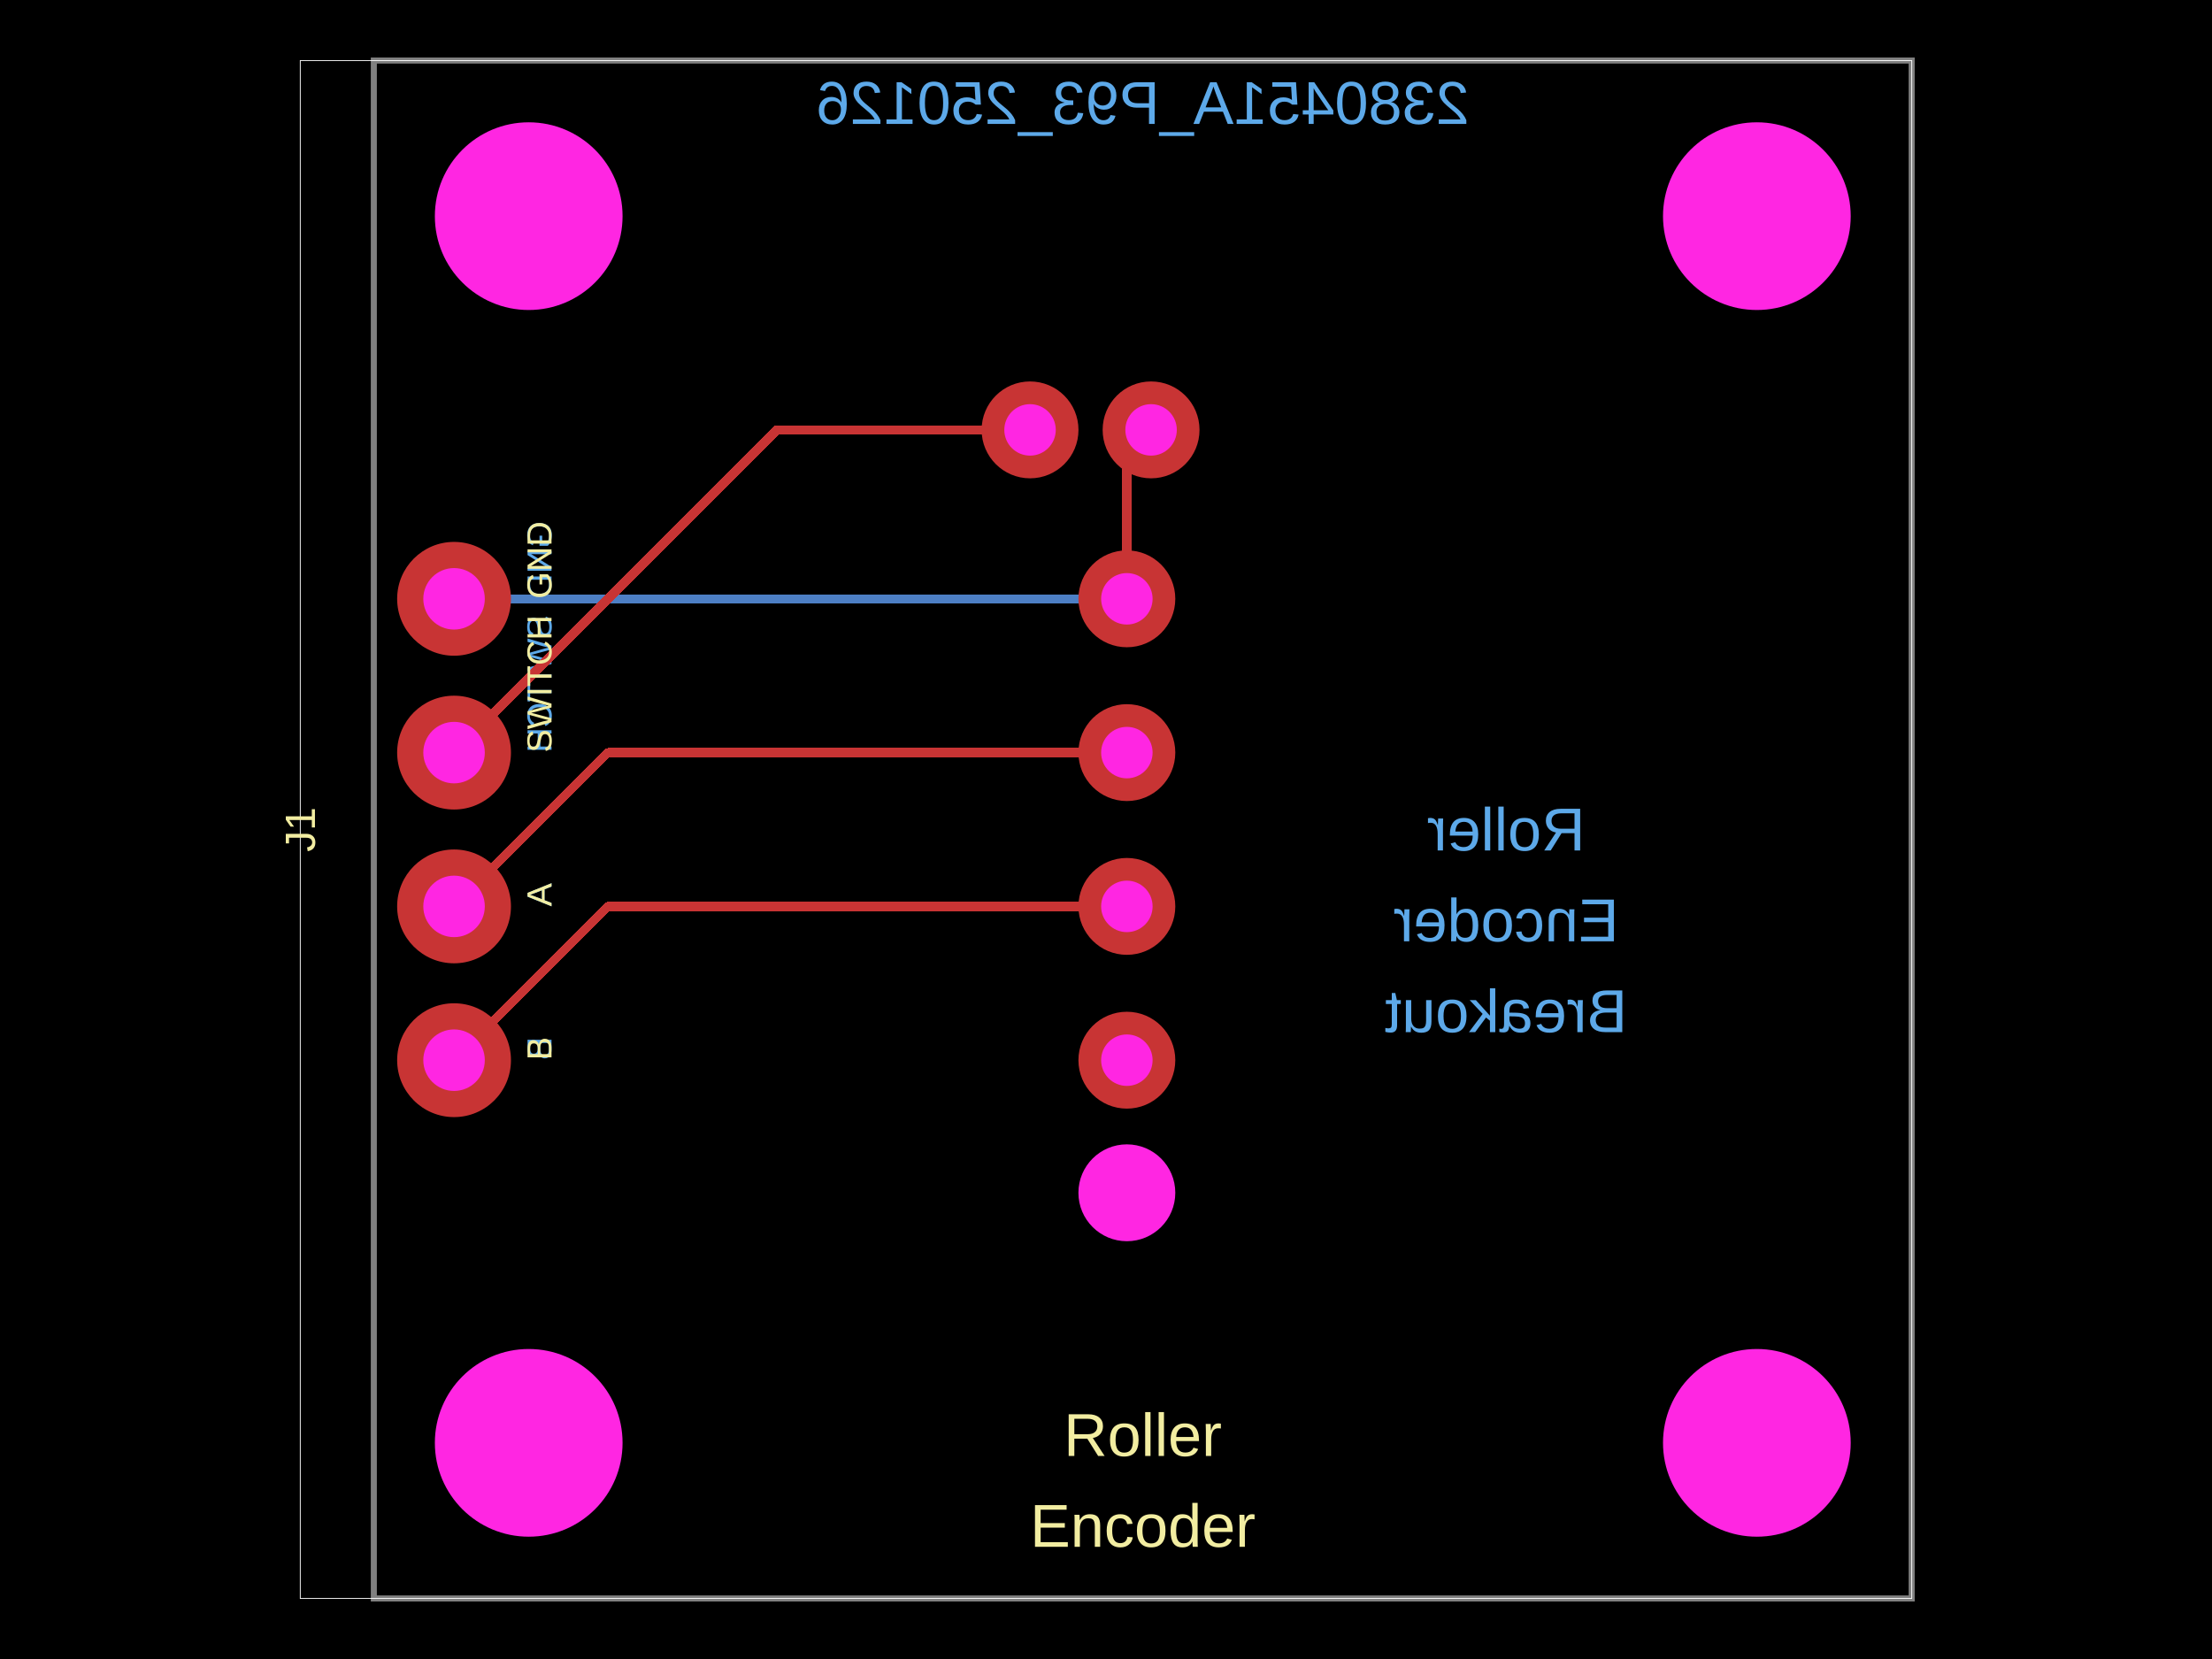
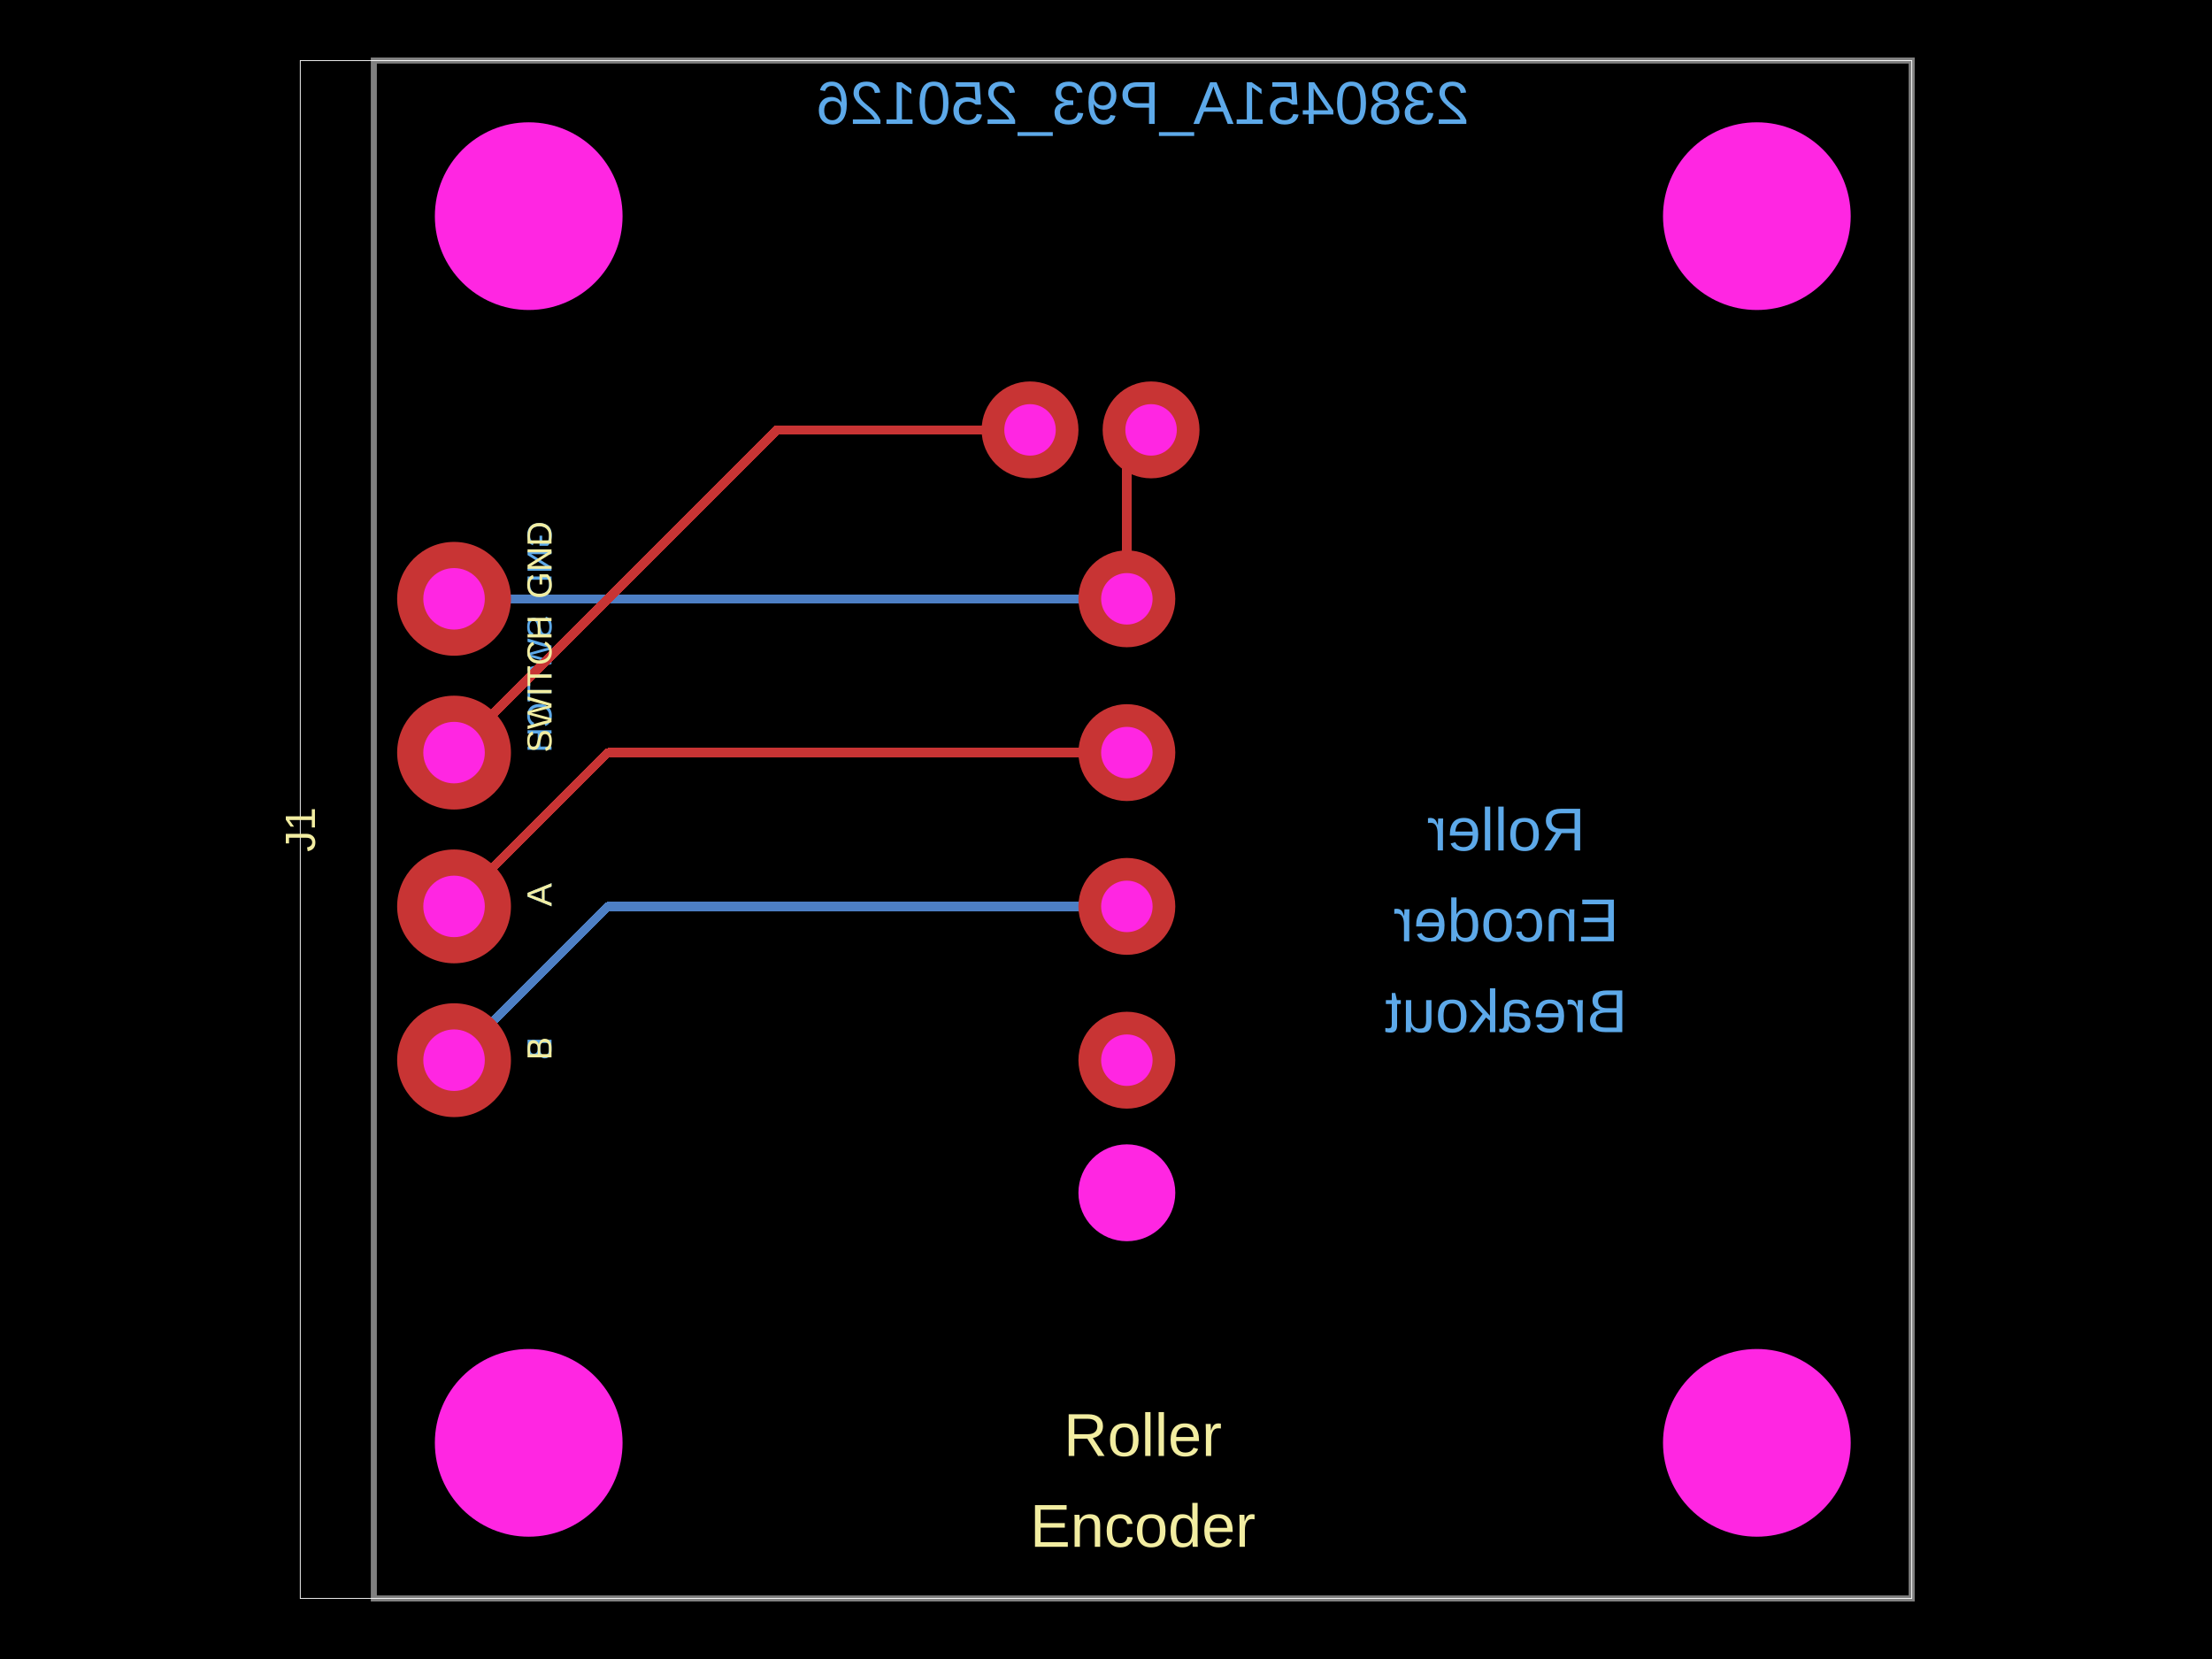
- <svg xmlns="http://www.w3.org/2000/svg" width="800" height="600" data-software-used-string="@tscircuit/core@0.0.931">
+ <svg xmlns="http://www.w3.org/2000/svg" width="800" height="600" data-software-used-string="@tscircuit/core@0.0.955">
  <style />
  <rect class="boundary" x="0" y="0" fill="#000" width="800" height="600" data-type="pcb_background" data-pcb-layer="global" />
  <rect class="pcb-boundary" fill="none" stroke="#fff" stroke-width="0.3" x="108.595" y="21.898" width="582.81" height="556.204" data-type="pcb_boundary" data-pcb-layer="global" />
  <path class="pcb-board" d="M 135.201 578.102 L 691.405 578.102 L 691.405 21.898 L 135.201 21.898 Z" fill="none" stroke="rgba(255, 255, 255, 0.5)" stroke-width="2.19" data-type="pcb_board" data-pcb-layer="board" />
+   <path class="pcb-trace" stroke="rgb(77, 127, 196)" fill="none" d="M 407.544 327.81 L 219.836 327.81" stroke-width="3.285" stroke-linecap="round" stroke-linejoin="round" shape-rendering="crispEdges" data-type="pcb_trace" data-pcb-layer="bottom" />
+   <path class="pcb-trace" stroke="rgb(77, 127, 196)" fill="none" d="M 219.836 327.81 L 164.215 383.431" stroke-width="3.285" stroke-linecap="round" stroke-linejoin="round" shape-rendering="crispEdges" data-type="pcb_trace" data-pcb-layer="bottom" />
  <path class="pcb-trace" stroke="rgb(77, 127, 196)" fill="none" d="M 407.544 216.569 L 164.215 216.569" stroke-width="3.285" stroke-linecap="round" stroke-linejoin="round" shape-rendering="crispEdges" data-type="pcb_trace" data-pcb-layer="bottom" />
  <path class="pcb-trace" stroke="rgb(77, 127, 196)" fill="none" d="M 164.215 216.569 L 164.215 216.569" stroke-width="3.285" stroke-linecap="round" stroke-linejoin="round" shape-rendering="crispEdges" data-type="pcb_trace" data-pcb-layer="bottom" />
  <text x="0" y="0" dx="0" dy="0" fill="#5da9e9" font-family="Arial, sans-serif" font-size="12.613" text-anchor="end" dominant-baseline="central" transform="matrix(-6.123233995736766e-17,1,1,6.123233995736766e-17,195.0912,383.4307)" class="pcb-silkscreen-text pcb-silkscreen-bottom" data-pcb-silkscreen-text-id="pcb_component_0" stroke="none" data-type="pcb_silkscreen_text" data-pcb-layer="bottom">B</text>
  <text x="0" y="0" dx="0" dy="0" fill="#5da9e9" font-family="Arial, sans-serif" font-size="12.613" text-anchor="end" dominant-baseline="central" transform="matrix(-6.123233995736766e-17,1,1,6.123233995736766e-17,195.0912,327.8102)" class="pcb-silkscreen-text pcb-silkscreen-bottom" data-pcb-silkscreen-text-id="pcb_component_0" stroke="none" data-type="pcb_silkscreen_text" data-pcb-layer="bottom">A</text>
  <text x="0" y="0" dx="0" dy="0" fill="#5da9e9" font-family="Arial, sans-serif" font-size="12.613" text-anchor="end" dominant-baseline="central" transform="matrix(-6.123233995736766e-17,1,1,6.123233995736766e-17,195.0912,272.1898)" class="pcb-silkscreen-text pcb-silkscreen-bottom" data-pcb-silkscreen-text-id="pcb_component_0" stroke="none" data-type="pcb_silkscreen_text" data-pcb-layer="bottom">SWITCH</text>
  <text x="0" y="0" dx="0" dy="0" fill="#5da9e9" font-family="Arial, sans-serif" font-size="12.613" text-anchor="end" dominant-baseline="central" transform="matrix(-6.123233995736766e-17,1,1,6.123233995736766e-17,195.0912,216.5693)" class="pcb-silkscreen-text pcb-silkscreen-bottom" data-pcb-silkscreen-text-id="pcb_component_0" stroke="none" data-type="pcb_silkscreen_text" data-pcb-layer="bottom">GND</text>
  <text x="0" y="0" dx="0" dy="0" fill="#5da9e9" font-family="Arial, sans-serif" font-size="21.898" text-anchor="middle" dominant-baseline="central" transform="matrix(-1,0,0,1,544.6898,300)" class="pcb-silkscreen-text pcb-silkscreen-bottom" data-pcb-silkscreen-text-id="null" stroke="none" data-type="pcb_silkscreen_text" data-pcb-layer="bottom">Roller</text>
  <text x="0" y="0" dx="0" dy="0" fill="#5da9e9" font-family="Arial, sans-serif" font-size="21.898" text-anchor="middle" dominant-baseline="central" transform="matrix(-1,0,0,1,544.6898,332.8467)" class="pcb-silkscreen-text pcb-silkscreen-bottom" data-pcb-silkscreen-text-id="null" stroke="none" data-type="pcb_silkscreen_text" data-pcb-layer="bottom">Encoder</text>
  <text x="0" y="0" dx="0" dy="0" fill="#5da9e9" font-family="Arial, sans-serif" font-size="21.898" text-anchor="middle" dominant-baseline="central" transform="matrix(-1,0,0,1,544.6898,365.6934)" class="pcb-silkscreen-text pcb-silkscreen-bottom" data-pcb-silkscreen-text-id="null" stroke="none" data-type="pcb_silkscreen_text" data-pcb-layer="bottom">Breakout</text>
  <text x="0" y="0" dx="0" dy="0" fill="#5da9e9" font-family="Arial, sans-serif" font-size="21.898" text-anchor="middle" dominant-baseline="central" transform="matrix(-1,0,0,1,413.3029,37.22628)" class="pcb-silkscreen-text pcb-silkscreen-bottom" data-pcb-silkscreen-text-id="null" stroke="none" data-type="pcb_silkscreen_text" data-pcb-layer="bottom">2380451A_P93_250126</text>
  <path class="pcb-trace" stroke="rgb(200, 52, 52)" fill="none" d="M 372.529 155.474 L 280.931 155.474" stroke-width="3.285" stroke-linecap="round" stroke-linejoin="round" shape-rendering="crispEdges" data-type="pcb_trace" data-pcb-layer="top" />
  <path class="pcb-trace" stroke="rgb(200, 52, 52)" fill="none" d="M 280.931 155.474 L 164.215 272.19" stroke-width="3.285" stroke-linecap="round" stroke-linejoin="round" shape-rendering="crispEdges" data-type="pcb_trace" data-pcb-layer="top" />
-   <path class="pcb-trace" stroke="rgb(200, 52, 52)" fill="none" d="M 407.544 327.81 L 219.836 327.81" stroke-width="3.285" stroke-linecap="round" stroke-linejoin="round" shape-rendering="crispEdges" data-type="pcb_trace" data-pcb-layer="top" />
-   <path class="pcb-trace" stroke="rgb(200, 52, 52)" fill="none" d="M 219.836 327.81 L 164.215 383.431" stroke-width="3.285" stroke-linecap="round" stroke-linejoin="round" shape-rendering="crispEdges" data-type="pcb_trace" data-pcb-layer="top" />
  <path class="pcb-trace" stroke="rgb(200, 52, 52)" fill="none" d="M 407.544 272.19 L 219.836 272.19" stroke-width="3.285" stroke-linecap="round" stroke-linejoin="round" shape-rendering="crispEdges" data-type="pcb_trace" data-pcb-layer="top" />
  <path class="pcb-trace" stroke="rgb(200, 52, 52)" fill="none" d="M 219.836 272.19 L 164.215 327.81" stroke-width="3.285" stroke-linecap="round" stroke-linejoin="round" shape-rendering="crispEdges" data-type="pcb_trace" data-pcb-layer="top" />
  <path class="pcb-trace" stroke="rgb(200, 52, 52)" fill="none" d="M 407.544 216.569 L 407.544 164.234" stroke-width="3.285" stroke-linecap="round" stroke-linejoin="round" shape-rendering="crispEdges" data-type="pcb_trace" data-pcb-layer="top" />
  <path class="pcb-trace" stroke="rgb(200, 52, 52)" fill="none" d="M 407.544 164.234 L 416.303 155.474" stroke-width="3.285" stroke-linecap="round" stroke-linejoin="round" shape-rendering="crispEdges" data-type="pcb_trace" data-pcb-layer="top" />
  <text x="0" y="0" dx="0" dy="0" fill="#f2eda1" font-family="Arial, sans-serif" font-size="12.613" text-anchor="start" dominant-baseline="central" transform="matrix(6.123233995736766e-17,-1,1,6.123233995736766e-17,195.0912,383.4307)" class="pcb-silkscreen-text pcb-silkscreen-top" data-pcb-silkscreen-text-id="pcb_component_0" stroke="none" data-type="pcb_silkscreen_text" data-pcb-layer="top">B</text>
  <text x="0" y="0" dx="0" dy="0" fill="#f2eda1" font-family="Arial, sans-serif" font-size="12.613" text-anchor="start" dominant-baseline="central" transform="matrix(6.123233995736766e-17,-1,1,6.123233995736766e-17,195.0912,327.8102)" class="pcb-silkscreen-text pcb-silkscreen-top" data-pcb-silkscreen-text-id="pcb_component_0" stroke="none" data-type="pcb_silkscreen_text" data-pcb-layer="top">A</text>
  <text x="0" y="0" dx="0" dy="0" fill="#f2eda1" font-family="Arial, sans-serif" font-size="12.613" text-anchor="start" dominant-baseline="central" transform="matrix(6.123233995736766e-17,-1,1,6.123233995736766e-17,195.0912,272.1898)" class="pcb-silkscreen-text pcb-silkscreen-top" data-pcb-silkscreen-text-id="pcb_component_0" stroke="none" data-type="pcb_silkscreen_text" data-pcb-layer="top">SWITCH</text>
  <text x="0" y="0" dx="0" dy="0" fill="#f2eda1" font-family="Arial, sans-serif" font-size="12.613" text-anchor="start" dominant-baseline="central" transform="matrix(6.123233995736766e-17,-1,1,6.123233995736766e-17,195.0912,216.5693)" class="pcb-silkscreen-text pcb-silkscreen-top" data-pcb-silkscreen-text-id="pcb_component_0" stroke="none" data-type="pcb_silkscreen_text" data-pcb-layer="top">GND</text>
  <text x="0" y="0" dx="0" dy="0" fill="#f2eda1" font-family="Arial, sans-serif" font-size="15.328" text-anchor="middle" dominant-baseline="central" transform="matrix(6.123233995736766e-17,-1,1,6.123233995736766e-17,108.5949,300)" class="pcb-silkscreen-text pcb-silkscreen-top" data-pcb-silkscreen-text-id="pcb_component_0" stroke="none" data-type="pcb_silkscreen_text" data-pcb-layer="top">J1</text>
  <text x="0" y="0" dx="0" dy="0" fill="#f2eda1" font-family="Arial, sans-serif" font-size="21.898" text-anchor="middle" dominant-baseline="central" transform="matrix(1,0,0,1,413.3029,518.9781)" class="pcb-silkscreen-text pcb-silkscreen-top" data-pcb-silkscreen-text-id="null" stroke="none" data-type="pcb_silkscreen_text" data-pcb-layer="top">Roller</text>
  <text x="0" y="0" dx="0" dy="0" fill="#f2eda1" font-family="Arial, sans-serif" font-size="21.898" text-anchor="middle" dominant-baseline="central" transform="matrix(1,0,0,1,413.3029,551.8248)" class="pcb-silkscreen-text pcb-silkscreen-top" data-pcb-silkscreen-text-id="null" stroke="none" data-type="pcb_silkscreen_text" data-pcb-layer="top">Encoder</text>
  <g data-type="pcb_plated_hole" data-pcb-layer="through">
    <circle class="pcb-hole-outer" fill="rgb(200, 52, 52)" cx="164.215" cy="383.431" r="20.584" data-type="pcb_plated_hole" data-pcb-layer="top" />
    <circle class="pcb-hole-inner" fill="#FF26E2" cx="164.215" cy="383.431" r="11.124" data-type="pcb_plated_hole_drill" data-pcb-layer="drill" />
  </g>
  <g data-type="pcb_plated_hole" data-pcb-layer="through">
    <circle class="pcb-hole-outer" fill="rgb(200, 52, 52)" cx="164.215" cy="327.81" r="20.584" data-type="pcb_plated_hole" data-pcb-layer="top" />
    <circle class="pcb-hole-inner" fill="#FF26E2" cx="164.215" cy="327.81" r="11.124" data-type="pcb_plated_hole_drill" data-pcb-layer="drill" />
  </g>
  <g data-type="pcb_plated_hole" data-pcb-layer="through">
    <circle class="pcb-hole-outer" fill="rgb(200, 52, 52)" cx="164.215" cy="272.19" r="20.584" data-type="pcb_plated_hole" data-pcb-layer="top" />
    <circle class="pcb-hole-inner" fill="#FF26E2" cx="164.215" cy="272.19" r="11.124" data-type="pcb_plated_hole_drill" data-pcb-layer="drill" />
  </g>
  <g data-type="pcb_plated_hole" data-pcb-layer="through">
    <circle class="pcb-hole-outer" fill="rgb(200, 52, 52)" cx="164.215" cy="216.569" r="20.584" data-type="pcb_plated_hole" data-pcb-layer="top" />
    <circle class="pcb-hole-inner" fill="#FF26E2" cx="164.215" cy="216.569" r="11.124" data-type="pcb_plated_hole_drill" data-pcb-layer="drill" />
  </g>
  <g data-type="pcb_plated_hole" data-pcb-layer="through">
    <circle class="pcb-hole-outer" fill="rgb(200, 52, 52)" cx="372.529" cy="155.474" r="17.518" data-type="pcb_plated_hole" data-pcb-layer="top" />
    <circle class="pcb-hole-inner" fill="#FF26E2" cx="372.529" cy="155.474" r="9.307" data-type="pcb_plated_hole_drill" data-pcb-layer="drill" />
  </g>
  <g data-type="pcb_plated_hole" data-pcb-layer="through">
    <circle class="pcb-hole-outer" fill="rgb(200, 52, 52)" cx="416.303" cy="155.474" r="17.518" data-type="pcb_plated_hole" data-pcb-layer="top" />
    <circle class="pcb-hole-inner" fill="#FF26E2" cx="416.303" cy="155.474" r="9.307" data-type="pcb_plated_hole_drill" data-pcb-layer="drill" />
  </g>
  <g data-type="pcb_plated_hole" data-pcb-layer="through">
    <circle class="pcb-hole-outer" fill="rgb(200, 52, 52)" cx="407.544" cy="216.569" r="17.518" data-type="pcb_plated_hole" data-pcb-layer="top" />
    <circle class="pcb-hole-inner" fill="#FF26E2" cx="407.544" cy="216.569" r="9.307" data-type="pcb_plated_hole_drill" data-pcb-layer="drill" />
  </g>
  <g data-type="pcb_plated_hole" data-pcb-layer="through">
    <circle class="pcb-hole-outer" fill="rgb(200, 52, 52)" cx="407.544" cy="272.19" r="17.518" data-type="pcb_plated_hole" data-pcb-layer="top" />
    <circle class="pcb-hole-inner" fill="#FF26E2" cx="407.544" cy="272.19" r="9.307" data-type="pcb_plated_hole_drill" data-pcb-layer="drill" />
  </g>
  <g data-type="pcb_plated_hole" data-pcb-layer="through">
    <circle class="pcb-hole-outer" fill="rgb(200, 52, 52)" cx="407.544" cy="327.81" r="17.518" data-type="pcb_plated_hole" data-pcb-layer="top" />
    <circle class="pcb-hole-inner" fill="#FF26E2" cx="407.544" cy="327.81" r="9.307" data-type="pcb_plated_hole_drill" data-pcb-layer="drill" />
  </g>
  <g data-type="pcb_plated_hole" data-pcb-layer="through">
    <circle class="pcb-hole-outer" fill="rgb(200, 52, 52)" cx="407.544" cy="383.431" r="17.518" data-type="pcb_plated_hole" data-pcb-layer="top" />
    <circle class="pcb-hole-inner" fill="#FF26E2" cx="407.544" cy="383.431" r="9.307" data-type="pcb_plated_hole_drill" data-pcb-layer="drill" />
  </g>
  <circle class="pcb-hole" cx="191.215" cy="521.825" r="33.942" fill="#FF26E2" data-type="pcb_hole" data-pcb-layer="drill" />
  <circle class="pcb-hole" cx="635.391" cy="78.175" r="33.942" fill="#FF26E2" data-type="pcb_hole" data-pcb-layer="drill" />
  <circle class="pcb-hole" cx="635.391" cy="521.825" r="33.942" fill="#FF26E2" data-type="pcb_hole" data-pcb-layer="drill" />
  <circle class="pcb-hole" cx="191.215" cy="78.175" r="33.942" fill="#FF26E2" data-type="pcb_hole" data-pcb-layer="drill" />
  <circle class="pcb-hole" cx="407.544" cy="431.387" r="17.518" fill="#FF26E2" data-type="pcb_hole" data-pcb-layer="drill" />
</svg>
